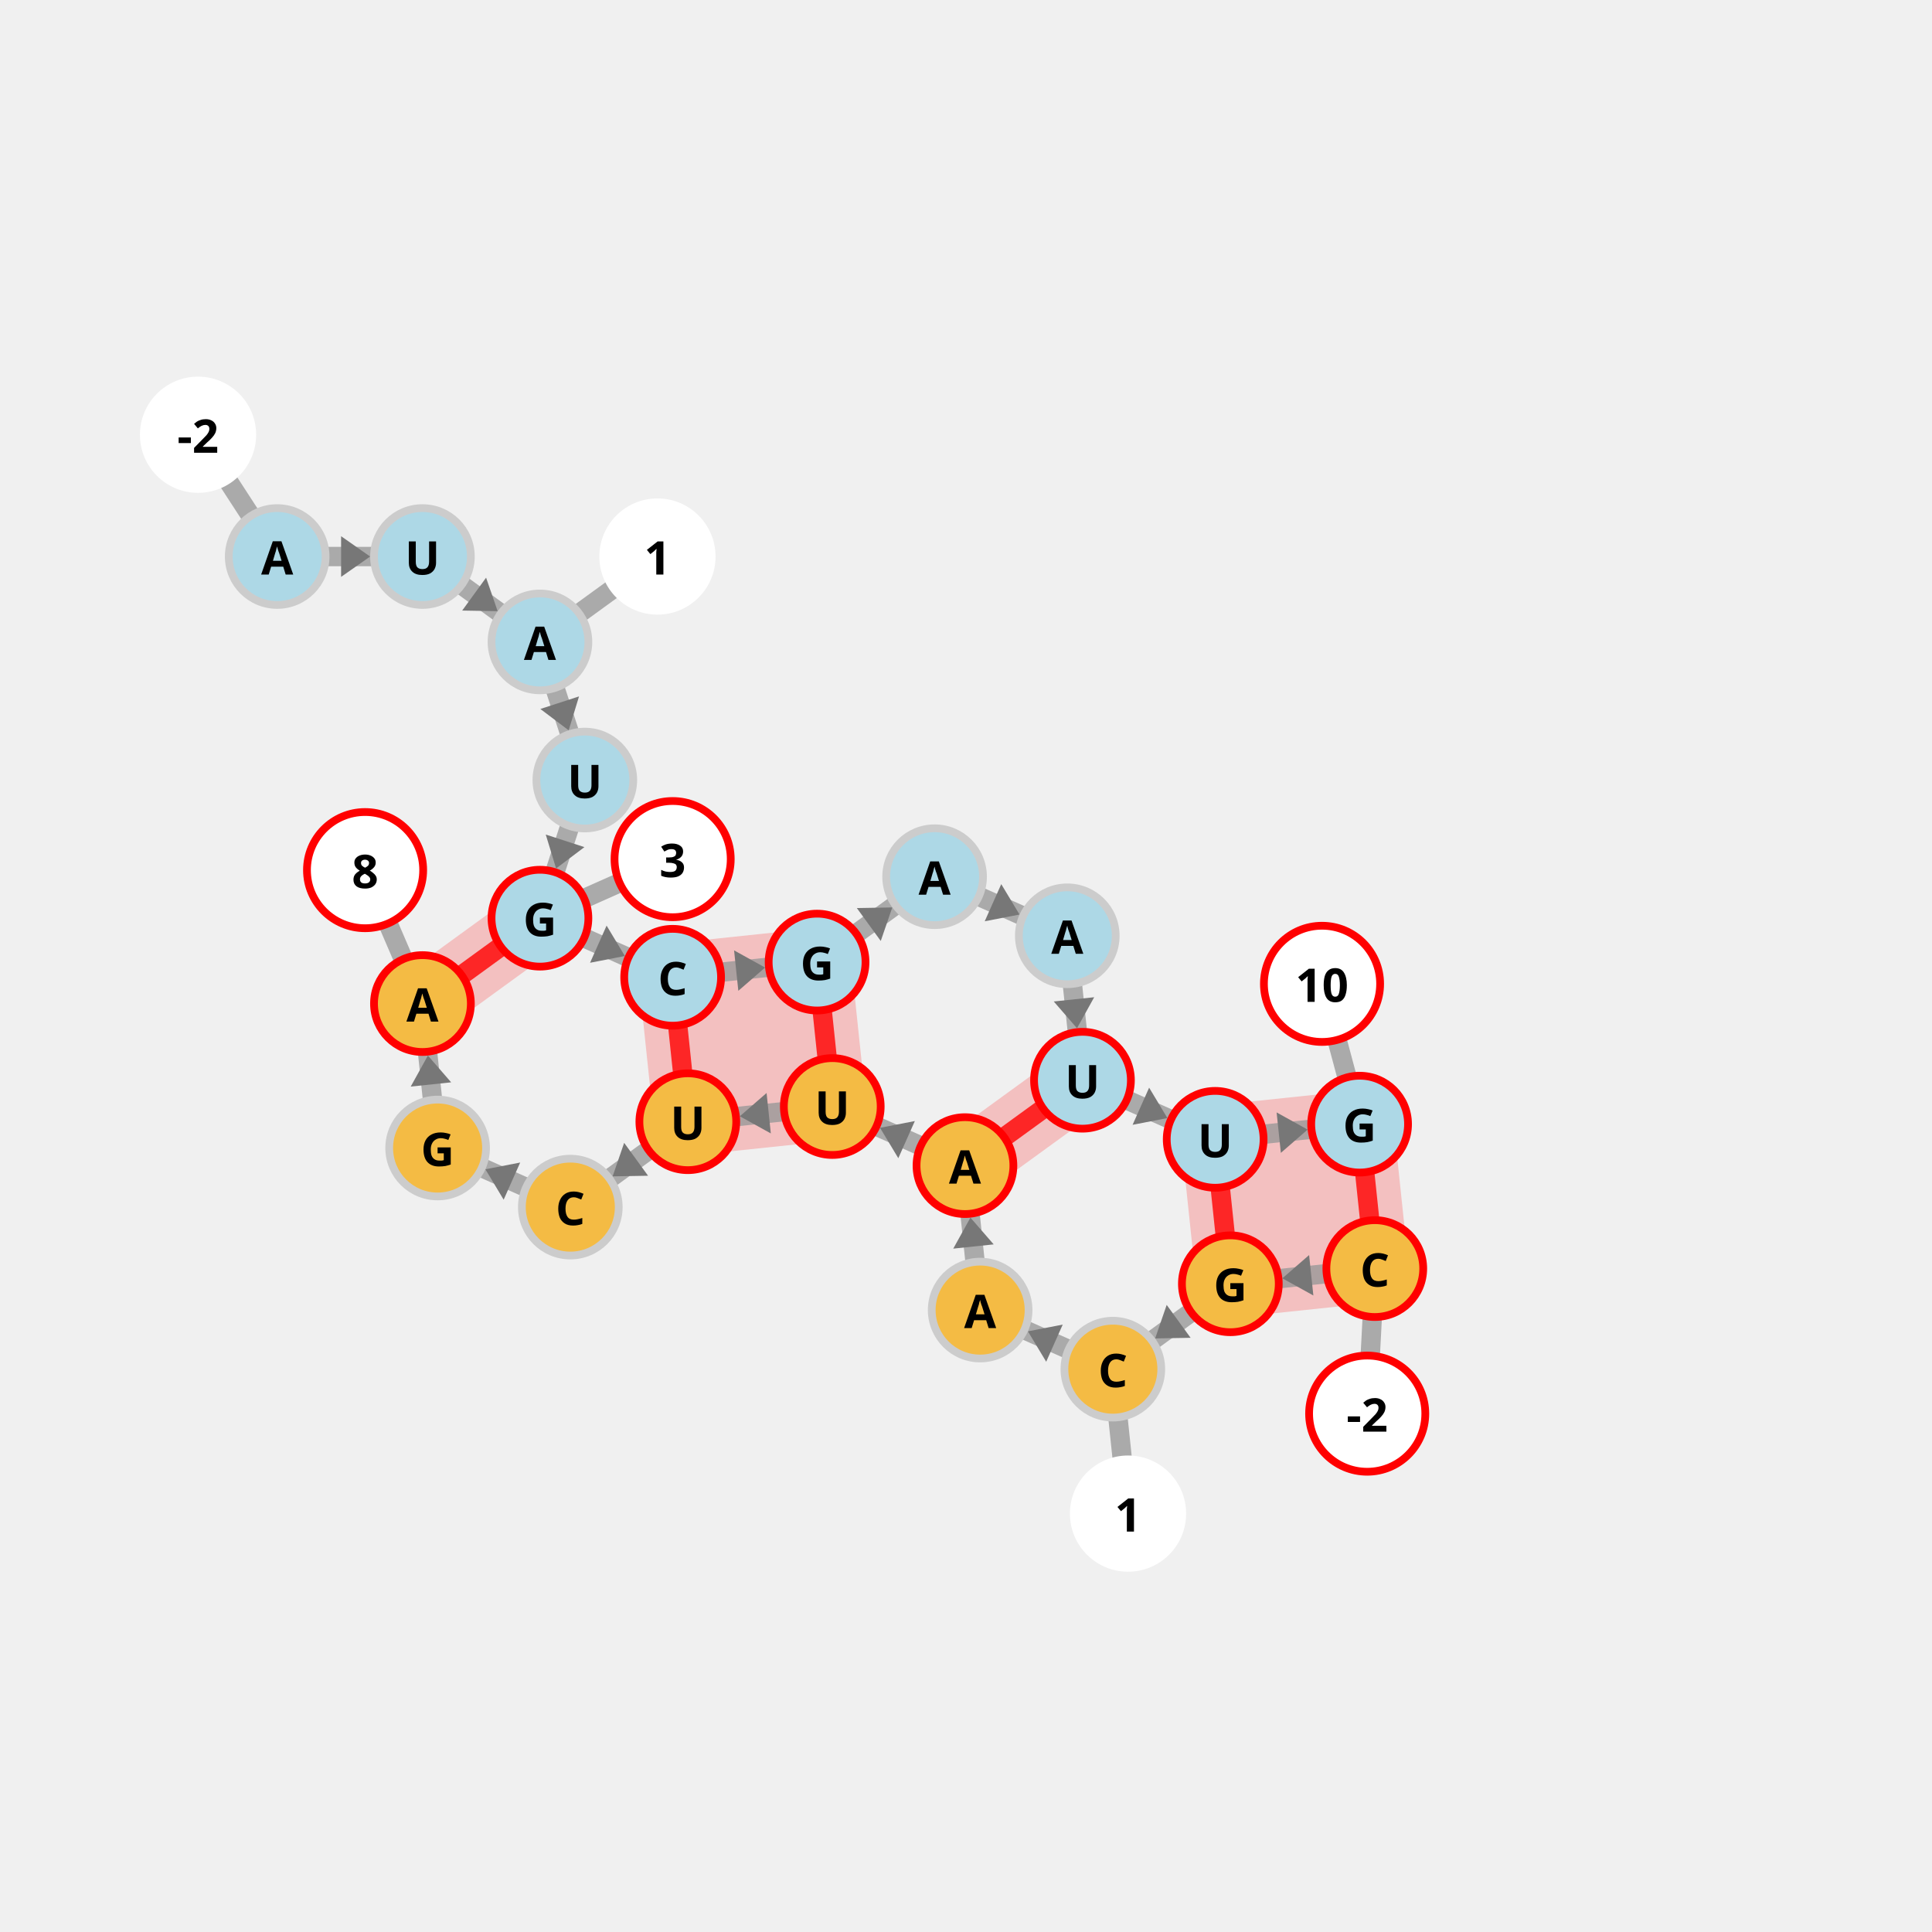
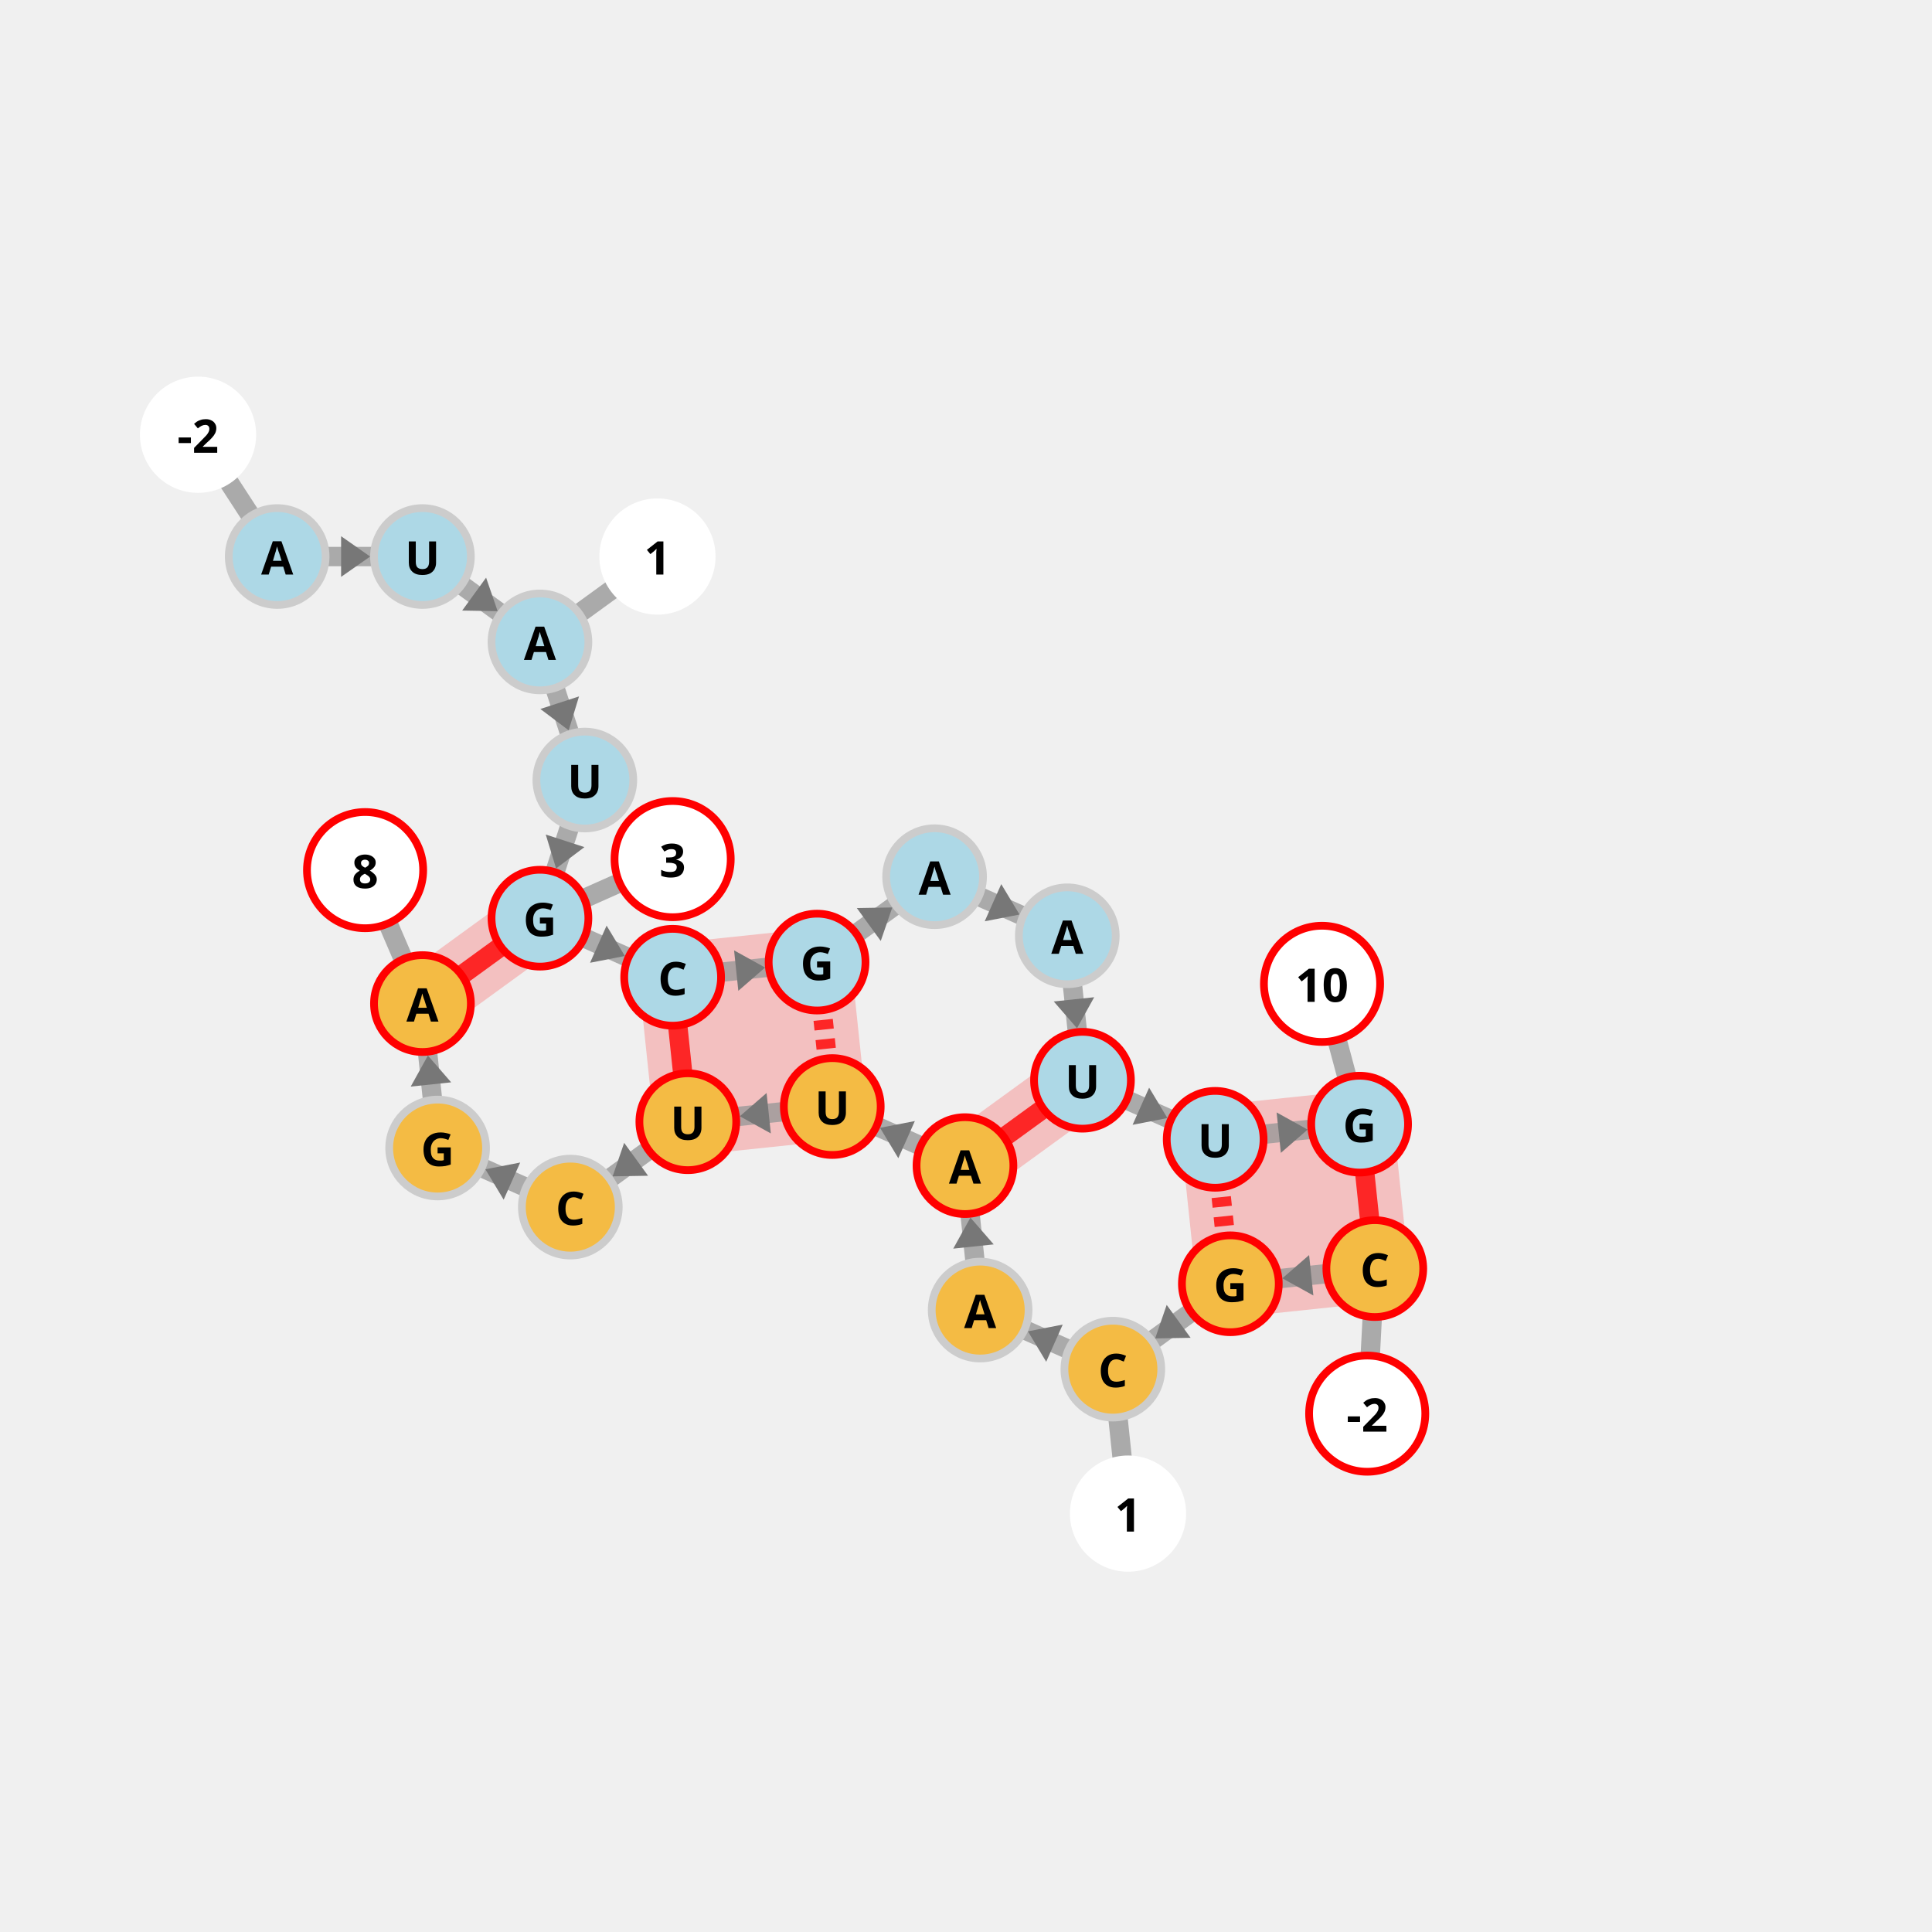
<svg xmlns="http://www.w3.org/2000/svg" viewBox="0 0 300 300">
  <style type="text/css">
 circle.fornac-node, polygon.fornac-node {
  stroke: #ccc;
  stroke-width: 0.8;
  opacity: 1;
  fill: white;
}

path.fornac-directionArrow {
  fill: #777;
  stroke: none;
  stroke-width: 0.8px;
}

g.fornac-plot {
    /* outline: 1px solid red; */
}

circle.fornac-node[base_type="a"] {
  fill: #dbdb8d;
}

circle.fornac-node[base_type="c"] {
  fill: #98df8a;
}

circle.fornac-node[base_type="g"] {
  fill: #ff9896;
}

circle.fornac-node[base_type="u"], circle.fornac-node[base_type="t"] {
  fill: #aec7e8;
}

.fornac-node &gt; text {
     pointer-events: none;
 }

circle.fornac-node[node_type="label"] {
    stroke: transparent;
    stroke-width: 0;
    fill: white;
    display: inline;
}

circle.fornac-node[node_type="protein"] {
    fill: gray;
    fill-opacity: 0.5;
    stroke-width: 4;
}

.fornac-selectedNode &gt; circle.fornac-node {
    stroke: red;
}

text.fornac-nodeLabel {
    font-weight: bold;
    font-family: Tahoma, Geneva, sans-serif;
    font-size: 0.4em;
    color: rgb(100,100,100);
    text-anchor: middle;
    alignment-baseline: middle;
    dominant-baseline: central;
    pointer-events: none;
    -webkit-touch-callout: none;
    -webkit-user-select: none;
    -khtml-user-select: none;
    -moz-user-select: none;
    -ms-user-select: none;
    user-select: none;
}

line.fornac-link {
  stroke: #999;
  stroke-opacity: 0.8;
  stroke-width: 2;
}

line.fornac-link[link_type="pseudoknot"] {
    stroke: red;
}

line.fornac-link[link_type="basepair"] {
  stroke: red;
}

line.fornac-link[link_type="intermolecule"] {
  stroke: blue;
}

line.fornac-link[link_type="chain_chain"] {
  stroke-dasharray: 3,3;
}

line.fornac-link[link_type="fake"] {
  stroke: green;
}

text.fornac-plotLabel {
    font-family: Tahoma, Geneva, sans-serif;
    font-weight: bolder;
    font-size: 1.2em;
    fill: rgba(200, 200, 200, 0.5);
    text-anchor: middle;
    alignment-baseline: central;
}

.fornac-transparent {
    fill: transparent;
    stroke-width: 0;
    stroke-opacity: 0;
    opacity: 0;
    visibility: hidden;
    pointer-events: none;
}

.fornac-dragLine {
  stroke: #999;
  stroke-width: 2;
  pointer-events: none;
}

.fornac-mouseEventHelper &gt; .extent {
  fill-opacity: .1;
  stroke: #fff;
  shape-rendering: crispEdges;
}

.d3-context-menu {
	position: absolute;
	display: none;
	background-color: #f2f2f2;
	border-radius: 4px;

	font-family: Arial, sans-serif;
	font-size: 14px;
	min-width: 150px;
	border: 1px solid #d4d4d4;

	z-index:1200;
}

.d3-context-menu ul {
	list-style-type: none;
	margin: 4px 0px;
	padding: 0px;
	cursor: default;
}

.d3-context-menu ul li {
	padding: 4px 16px;

	-webkit-touch-callout: none; /* iOS Safari */
	-webkit-user-select: none;   /* Chrome/Safari/Opera */
	-khtml-user-select: none;    /* Konqueror */
	-moz-user-select: none;      /* Firefox */
	-ms-user-select: none;       /* Internet Explorer/Edge */
	user-select: none;
}

.d3-context-menu ul li:hover {
	background-color: #4677f8;
	color: #fefefe;
}

.d3-context-menu-selected {
	background-color: #4677f8;
	color: #fefefe;
}

/*
	Header
*/

.d3-context-menu ul li.is-header
.d3-context-menu ul li.is-header:hover {
	background-color: #f2f2f2;
	color: #444;
	font-weight: bold;
	font-style: italic;
}

/*
	Disabled
*/

.d3-context-menu ul li.is-disabled
.d3-context-menu ul li.is-disabled:hover {
	background-color: #f2f2f2;
	color: #888;
	cursor: not-allowed;
}

/*
	Divider
*/

.d3-context-menu ul li.is-divider {
	padding: 0px 0px;
}

.d3-context-menu ul li.is-divider:hover {
	background-color: #f2f2f2;
}

.d3-context-menu ul hr {
	border: 0;
    height: 0;
    border-top: 1px solid rgba(0, 0, 0, 0.1);
    border-bottom: 1px solid rgba(255, 255, 255, 0.3);
}

/*# sourceMappingURL=fornac.css.map*/ 
</style>
  <g class="fornac-plot" transform="translate(-107.3203,-63.94328)scale(1.503618,1.503618)">
    <polyline points="196.866,160.185 211.784,158.617 213.352,173.535 198.434,175.103 196.866,160.185 " style="fill:red;opacity:0.2;stroke:red;stroke-width:7" />
    <polyline points="183.163,154.084 171.027,162.9 183.163,154.084 " style="fill:red;opacity:0.2;stroke:red;stroke-width:7" />
    <polyline points="140.838,143.45 155.756,141.882 157.324,156.799 142.406,158.367 140.838,143.45 " style="fill:red;opacity:0.2;stroke:red;stroke-width:7" />
    <polyline points="127.135,137.348 115,146.165 127.135,137.348 " style="fill:red;opacity:0.2;stroke:red;stroke-width:7" />
    <g class="fornac-links">
      <line class="link fornac-link" x1="100" y1="100" x2="115" y2="100" link_type="backbone" pointer-events="all" start="1" end="2" />
      <line class="link fornac-link" x1="115" y1="100" x2="127.135" y2="108.817" link_type="backbone" pointer-events="all" start="2" end="3" />
      <line class="link fornac-link" x1="127.135" y1="108.817" x2="131.771" y2="123.083" link_type="backbone" pointer-events="all" start="3" end="4" />
      <line class="link fornac-link" x1="127.135" y1="137.348" x2="115" y2="146.165" link_type="basepair" pointer-events="all" start="5" end="25" />
      <line class="link fornac-link" x1="131.771" y1="123.083" x2="127.135" y2="137.348" link_type="backbone" pointer-events="all" start="4" end="5" />
      <line class="link fornac-link" x1="140.838" y1="143.45" x2="142.406" y2="158.367" link_type="basepair" pointer-events="all" start="6" end="22" />
      <line class="link fornac-link" x1="127.135" y1="137.348" x2="140.838" y2="143.45" link_type="backbone" pointer-events="all" start="5" end="6" />
-       <line class="link fornac-link" x1="155.756" y1="141.882" x2="157.324" y2="156.799" link_type="basepair" pointer-events="all" start="7" end="21" />
+       <line class="link fornac-link" x1="155.756" y1="141.882" x2="157.324" y2="156.799" link_type="basepair" pointer-events="all" start="7" end="21" stroke-dasharray="1,1" />
      <line class="link fornac-link" x1="140.838" y1="143.45" x2="155.756" y2="141.882" link_type="backbone" pointer-events="all" start="6" end="7" />
      <line class="link fornac-link" x1="155.756" y1="141.882" x2="167.892" y2="133.065" link_type="backbone" pointer-events="all" start="7" end="8" />
      <line class="link fornac-link" x1="167.892" y1="133.065" x2="181.595" y2="139.166" link_type="backbone" pointer-events="all" start="8" end="9" />
      <line class="link fornac-link" x1="183.163" y1="154.084" x2="171.027" y2="162.9" link_type="basepair" pointer-events="all" start="10" end="20" />
      <line class="link fornac-link" x1="181.595" y1="139.166" x2="183.163" y2="154.084" link_type="backbone" pointer-events="all" start="9" end="10" />
-       <line class="link fornac-link" x1="196.866" y1="160.185" x2="198.434" y2="175.103" link_type="basepair" pointer-events="all" start="11" end="17" />
+       <line class="link fornac-link" x1="196.866" y1="160.185" x2="198.434" y2="175.103" link_type="basepair" pointer-events="all" start="11" end="17" stroke-dasharray="1,1" />
      <line class="link fornac-link" x1="183.163" y1="154.084" x2="196.866" y2="160.185" link_type="backbone" pointer-events="all" start="10" end="11" />
      <line class="link fornac-link" x1="211.784" y1="158.617" x2="213.352" y2="173.535" link_type="basepair" pointer-events="all" start="12" end="16" />
      <line class="link fornac-link" x1="196.866" y1="160.185" x2="211.784" y2="158.617" link_type="backbone" pointer-events="all" start="11" end="12" />
      <line class="link fornac-link" x1="213.352" y1="173.535" x2="198.434" y2="175.103" link_type="backbone" pointer-events="all" start="16" end="17" />
      <line class="link fornac-link" x1="198.434" y1="175.103" x2="186.298" y2="183.919" link_type="backbone" pointer-events="all" start="17" end="18" />
      <line class="link fornac-link" x1="186.298" y1="183.919" x2="172.595" y2="177.818" link_type="backbone" pointer-events="all" start="18" end="19" />
      <line class="link fornac-link" x1="172.595" y1="177.818" x2="171.027" y2="162.9" link_type="backbone" pointer-events="all" start="19" end="20" />
      <line class="link fornac-link" x1="171.027" y1="162.9" x2="157.324" y2="156.799" link_type="backbone" pointer-events="all" start="20" end="21" />
      <line class="link fornac-link" x1="157.324" y1="156.799" x2="142.406" y2="158.367" link_type="backbone" pointer-events="all" start="21" end="22" />
      <line class="link fornac-link" x1="142.406" y1="158.367" x2="130.271" y2="167.184" link_type="backbone" pointer-events="all" start="22" end="23" />
      <line class="link fornac-link" x1="130.271" y1="167.184" x2="116.568" y2="161.083" link_type="backbone" pointer-events="all" start="23" end="24" />
      <line class="link fornac-link" x1="116.568" y1="161.083" x2="115" y2="146.165" link_type="backbone" pointer-events="all" start="24" end="25" />
      <line class="link fornac-link" x1="100" y1="100" x2="91.827" y2="87.422" link_type="label_link" pointer-events="all" start="1" end="1" />
      <line class="link fornac-link" x1="127.135" y1="108.817" x2="139.271" y2="100" link_type="label_link" pointer-events="all" start="3" end="1" />
      <line class="link fornac-link" x1="127.135" y1="137.348" x2="140.838" y2="131.247" link_type="label_link" pointer-events="all" start="5" end="1" />
      <line class="link fornac-link" x1="211.784" y1="158.617" x2="207.901" y2="144.128" link_type="label_link" pointer-events="all" start="12" end="1" />
      <line class="link fornac-link" x1="213.352" y1="173.535" x2="212.567" y2="188.514" link_type="label_link" pointer-events="all" start="16" end="1" />
      <line class="link fornac-link" x1="186.298" y1="183.919" x2="187.866" y2="198.837" link_type="label_link" pointer-events="all" start="18" end="1" />
      <line class="link fornac-link" x1="115" y1="146.165" x2="109.076" y2="132.385" link_type="label_link" pointer-events="all" start="25" end="1" />
    </g>
    <g class="fornac-nodes">
      <g class="gnode" struct_name="empty" transform="translate(100,100)" num="n1" rnum="n25">
        <path class="fornac-directionArrow" node_num="1" />
        <circle class="fornac-node" node_type="nucleotide" node_num="1" r="5" style="fill: lightblue;" />
        <text class="fornac-nodeLabel" label_type="nucleotide">A</text>
      </g>
      <g class="gnode" struct_name="empty" transform="translate(115,100)" num="n2" rnum="n24">
        <path class="fornac-directionArrow" node_num="2" d="M-8.4,-2.1L-5.4,0L-8.4,2.1" />
        <circle class="fornac-node" node_type="nucleotide" node_num="2" r="5" style="fill: lightblue;" />
        <text class="fornac-nodeLabel" label_type="nucleotide">U</text>
      </g>
      <g class="gnode" struct_name="empty" transform="translate(127.1353,108.8168)" num="n3" rnum="n23">
        <path class="fornac-directionArrow" node_num="3" d="M-5.561,-6.636L-4.369,-3.174L-8.03,-3.238" />
        <circle class="fornac-node" node_type="nucleotide" node_num="3" r="5" style="fill: lightblue;" />
        <text class="fornac-nodeLabel" label_type="nucleotide">A</text>
      </g>
      <g class="gnode" struct_name="empty" transform="translate(131.7705,123.0826)" num="n4" rnum="n22">
        <path class="fornac-directionArrow" node_num="4" d="M-0.599,-8.638L-1.669,-5.136L-4.593,-7.34" />
        <circle class="fornac-node" node_type="nucleotide" node_num="4" r="5" style="fill: lightblue;" />
        <text class="fornac-nodeLabel" label_type="nucleotide">U</text>
      </g>
      <g class="gnode" struct_name="empty" transform="translate(127.1353,137.3485)" num="n5" rnum="n21">
        <path class="fornac-directionArrow" node_num="5" d="M4.593,-7.34L1.669,-5.136L0.599,-8.638" />
        <circle class="fornac-node" node_type="nucleotide" node_num="5" r="5" style="fill: lightblue;stroke: red;" />
        <text class="fornac-nodeLabel" label_type="nucleotide">G</text>
      </g>
      <g class="gnode" struct_name="empty" transform="translate(140.8384,143.4495)" num="n6" rnum="n20">
        <path class="fornac-directionArrow" node_num="6" d="M-6.82,-5.335L-4.933,-2.196L-8.528,-1.498" />
        <circle class="fornac-node" node_type="nucleotide" node_num="6" r="5" style="fill: lightblue;stroke: red;" />
        <text class="fornac-nodeLabel" label_type="nucleotide">C</text>
      </g>
      <g class="gnode" struct_name="empty" transform="translate(155.7563,141.8816)" num="n7" rnum="n19">
        <path class="fornac-directionArrow" node_num="7" d="M-8.573,-1.21L-5.37,0.564L-8.134,2.967" />
        <circle class="fornac-node" node_type="nucleotide" node_num="7" r="5" style="fill: lightblue;stroke: red;" />
        <text class="fornac-nodeLabel" label_type="nucleotide">G</text>
      </g>
      <g class="gnode" struct_name="empty" transform="translate(167.8915,133.0648)" num="n8" rnum="n18">
        <path class="fornac-directionArrow" node_num="8" d="M-8.03,3.238L-4.369,3.174L-5.561,6.636" />
        <circle class="fornac-node" node_type="nucleotide" node_num="8" r="5" style="fill: lightblue;" />
        <text class="fornac-nodeLabel" label_type="nucleotide">A</text>
      </g>
      <g class="gnode" struct_name="empty" transform="translate(181.5947,139.1659)" num="n9" rnum="n17">
        <path class="fornac-directionArrow" node_num="9" d="M-6.82,-5.335L-4.933,-2.196L-8.528,-1.498" />
        <circle class="fornac-node" node_type="nucleotide" node_num="9" r="5" style="fill: lightblue;" />
        <text class="fornac-nodeLabel" label_type="nucleotide">A</text>
      </g>
      <g class="gnode" struct_name="empty" transform="translate(183.1626,154.0837)" num="n10" rnum="n16">
        <path class="fornac-directionArrow" node_num="10" d="M1.21,-8.573L-0.564,-5.37L-2.967,-8.134" />
        <circle class="fornac-node" node_type="nucleotide" node_num="10" r="5" style="fill: lightblue;stroke: red;" />
        <text class="fornac-nodeLabel" label_type="nucleotide">U</text>
      </g>
      <g class="gnode" struct_name="empty" transform="translate(196.8658,160.1847)" num="n11" rnum="n15">
        <path class="fornac-directionArrow" node_num="11" d="M-6.82,-5.335L-4.933,-2.196L-8.528,-1.498" />
        <circle class="fornac-node" node_type="nucleotide" node_num="11" r="5" style="fill: lightblue;stroke: red;" />
        <text class="fornac-nodeLabel" label_type="nucleotide">U</text>
      </g>
      <g class="gnode" struct_name="empty" transform="translate(211.7836,158.6168)" num="n12" rnum="n14">
        <path class="fornac-directionArrow" node_num="12" d="M-8.573,-1.21L-5.37,0.564L-8.134,2.967" />
        <circle class="fornac-node" node_type="nucleotide" node_num="12" r="5" style="fill: lightblue;stroke: red;" />
        <text class="fornac-nodeLabel" label_type="nucleotide">G</text>
      </g>
      <g class="gnode" struct_name="empty" transform="translate(213.3516,173.5346)" num="n16" rnum="n10">
        <circle class="fornac-node" node_type="nucleotide" node_num="16" r="5" style="fill: #F4BB44;stroke: red;" />
        <text class="fornac-nodeLabel" label_type="nucleotide">C</text>
      </g>
      <g class="gnode" struct_name="empty" transform="translate(198.4337,175.1026)" num="n17" rnum="n9">
        <path class="fornac-directionArrow" node_num="17" d="M8.573,1.21L5.37,-0.564L8.134,-2.967" />
        <circle class="fornac-node" node_type="nucleotide" node_num="17" r="5" style="fill: #F4BB44;stroke: red;" />
        <text class="fornac-nodeLabel" label_type="nucleotide">G</text>
      </g>
      <g class="gnode" struct_name="empty" transform="translate(186.2985,183.9194)" num="n18" rnum="n8">
        <path class="fornac-directionArrow" node_num="18" d="M8.03,-3.238L4.369,-3.174L5.561,-6.636" />
        <circle class="fornac-node" node_type="nucleotide" node_num="18" r="5" style="fill: #F4BB44;" />
        <text class="fornac-nodeLabel" label_type="nucleotide">C</text>
      </g>
      <g class="gnode" struct_name="empty" transform="translate(172.5953,177.8183)" num="n19" rnum="n7">
        <path class="fornac-directionArrow" node_num="19" d="M6.82,5.335L4.933,2.196L8.528,1.498" />
        <circle class="fornac-node" node_type="nucleotide" node_num="19" r="5" style="fill: #F4BB44;" />
        <text class="fornac-nodeLabel" label_type="nucleotide">A</text>
      </g>
      <g class="gnode" struct_name="empty" transform="translate(171.0274,162.9005)" num="n20" rnum="n6">
        <path class="fornac-directionArrow" node_num="20" d="M-1.21,8.573L0.564,5.37L2.967,8.134" />
        <circle class="fornac-node" node_type="nucleotide" node_num="20" r="5" style="fill: #F4BB44;stroke: red;" />
        <text class="fornac-nodeLabel" label_type="nucleotide">A</text>
      </g>
      <g class="gnode" struct_name="empty" transform="translate(157.3242,156.7994)" num="n21" rnum="n5">
        <path class="fornac-directionArrow" node_num="21" d="M6.82,5.335L4.933,2.196L8.528,1.498" />
        <circle class="fornac-node" node_type="nucleotide" node_num="21" r="5" style="fill: #F4BB44;stroke: red;" />
        <text class="fornac-nodeLabel" label_type="nucleotide">U</text>
      </g>
      <g class="gnode" struct_name="empty" transform="translate(142.4064,158.3674)" num="n22" rnum="n4">
        <path class="fornac-directionArrow" node_num="22" d="M8.573,1.21L5.37,-0.564L8.134,-2.967" />
        <circle class="fornac-node" node_type="nucleotide" node_num="22" r="5" style="fill: #F4BB44;stroke: red;" />
        <text class="fornac-nodeLabel" label_type="nucleotide">U</text>
      </g>
      <g class="gnode" struct_name="empty" transform="translate(130.2711,167.1841)" num="n23" rnum="n3">
        <path class="fornac-directionArrow" node_num="23" d="M8.03,-3.238L4.369,-3.174L5.561,-6.636" />
        <circle class="fornac-node" node_type="nucleotide" node_num="23" r="5" style="fill: #F4BB44;" />
        <text class="fornac-nodeLabel" label_type="nucleotide">C</text>
      </g>
      <g class="gnode" struct_name="empty" transform="translate(116.5679,161.0831)" num="n24" rnum="n2">
        <path class="fornac-directionArrow" node_num="24" d="M6.82,5.335L4.933,2.196L8.528,1.498" />
        <circle class="fornac-node" node_type="nucleotide" node_num="24" r="5" style="fill: #F4BB44;" />
        <text class="fornac-nodeLabel" label_type="nucleotide">G</text>
      </g>
      <g class="gnode" struct_name="empty" transform="translate(115,146.1653)" num="n25" rnum="n1">
        <path class="fornac-directionArrow" node_num="25" d="M-1.21,8.573L0.564,5.37L2.967,8.134" />
        <circle class="fornac-node" node_type="nucleotide" node_num="25" r="5" style="fill: #F4BB44;stroke: red;" />
        <text class="fornac-nodeLabel" label_type="nucleotide">A</text>
      </g>
      <g class="gnode" struct_name="empty" transform="translate(91.82659,87.42242)" num="n-1" rnum="n27" label_gnum="1">
        <circle class="fornac-node" r="6" node_type="label" node_num="-1" label_num="1" />
        <text class="fornac-nodeLabel" label_type="label">-2</text>
      </g>
      <g class="gnode" struct_name="empty" transform="translate(139.2705,100)" num="n-1" rnum="n27" label_gnum="3">
        <circle class="fornac-node" r="6" node_type="label" node_num="-1" label_num="3" />
        <text class="fornac-nodeLabel" label_type="label">1</text>
      </g>
      <g class="gnode" struct_name="empty" transform="translate(140.8384,131.2474)" num="n-1" rnum="n27" label_gnum="5">
        <circle class="fornac-node" r="6" node_type="label" node_num="-1" label_num="5" style="stroke: red;stroke-width: 0.8;" />
        <text class="fornac-nodeLabel" label_type="label">3</text>
      </g>
      <g class="gnode" struct_name="empty" transform="translate(207.9014,144.1279)" num="n-1" rnum="n27" label_gnum="12">
        <circle class="fornac-node" r="6" node_type="label" node_num="-1" label_num="12" style="stroke: red;stroke-width: 0.8;" />
        <text class="fornac-nodeLabel" label_type="label">10</text>
      </g>
      <g class="gnode" struct_name="empty" transform="translate(212.5665,188.5141)" num="n-1" rnum="n27" label_gnum="16">
        <circle class="fornac-node" r="6" node_type="label" node_num="-1" label_num="16" style="stroke: red;stroke-width: 0.8;" />
        <text class="fornac-nodeLabel" label_type="label">-2</text>
      </g>
      <g class="gnode" struct_name="empty" transform="translate(187.8664,198.8372)" num="n-1" rnum="n27" label_gnum="18">
        <circle class="fornac-node" r="6" node_type="label" node_num="-1" label_num="18" />
        <text class="fornac-nodeLabel" label_type="label">1</text>
      </g>
      <g class="gnode" struct_name="empty" transform="translate(109.0762,132.3845)" num="n-1" rnum="n27" label_gnum="25">
        <circle class="fornac-node" r="6" node_type="label" node_num="-1" label_num="25" style="stroke: red;stroke-width: 0.8;" />
        <text class="fornac-nodeLabel" label_type="label">8</text>
      </g>
      <g class="gnode" transform="translate(149.0813,150.1245)" num="n-1" rnum="n27" label_gnum="26">
        <text class="fornac-nodeLabel" label_type="middle" label_num="26" />
      </g>
      <g class="gnode" transform="translate(205.1087,166.8597)" num="n-1" rnum="n27" label_gnum="27">
        <text class="fornac-nodeLabel" label_type="middle" label_num="27" />
      </g>
      <g class="gnode" transform="translate(115,146.1653)" num="n-3" rnum="n29">
        <text class="fornac-nodeLabel" label_type="middle" />
      </g>
      <g class="gnode" transform="translate(100,100)" num="n-2" rnum="n28">
        <text class="fornac-nodeLabel" label_type="middle" />
      </g>
      <g class="gnode" transform="translate(119.3402,119.2355)" num="n-1" rnum="n27" label_gnum="28">
        <text class="fornac-nodeLabel" label_type="middle" label_num="28" />
      </g>
      <g class="gnode" transform="translate(222.8339,164.9967)" num="n-1" rnum="n27" label_gnum="29">
        <text class="fornac-nodeLabel" label_type="middle" label_num="29" />
      </g>
      <g class="gnode" transform="translate(128.7032,152.2663)" num="n-1" rnum="n27" label_gnum="30">
        <text class="fornac-nodeLabel" label_type="middle" label_num="30" />
      </g>
      <g class="gnode" transform="translate(169.4594,147.9826)" num="n-1" rnum="n27" label_gnum="31">
        <text class="fornac-nodeLabel" label_type="middle" label_num="31" />
      </g>
      <g class="gnode" transform="translate(184.7306,169.0015)" num="n-1" rnum="n27" label_gnum="32">
        <text class="fornac-nodeLabel" label_type="middle" label_num="32" />
      </g>
    </g>
  </g>
</svg>
